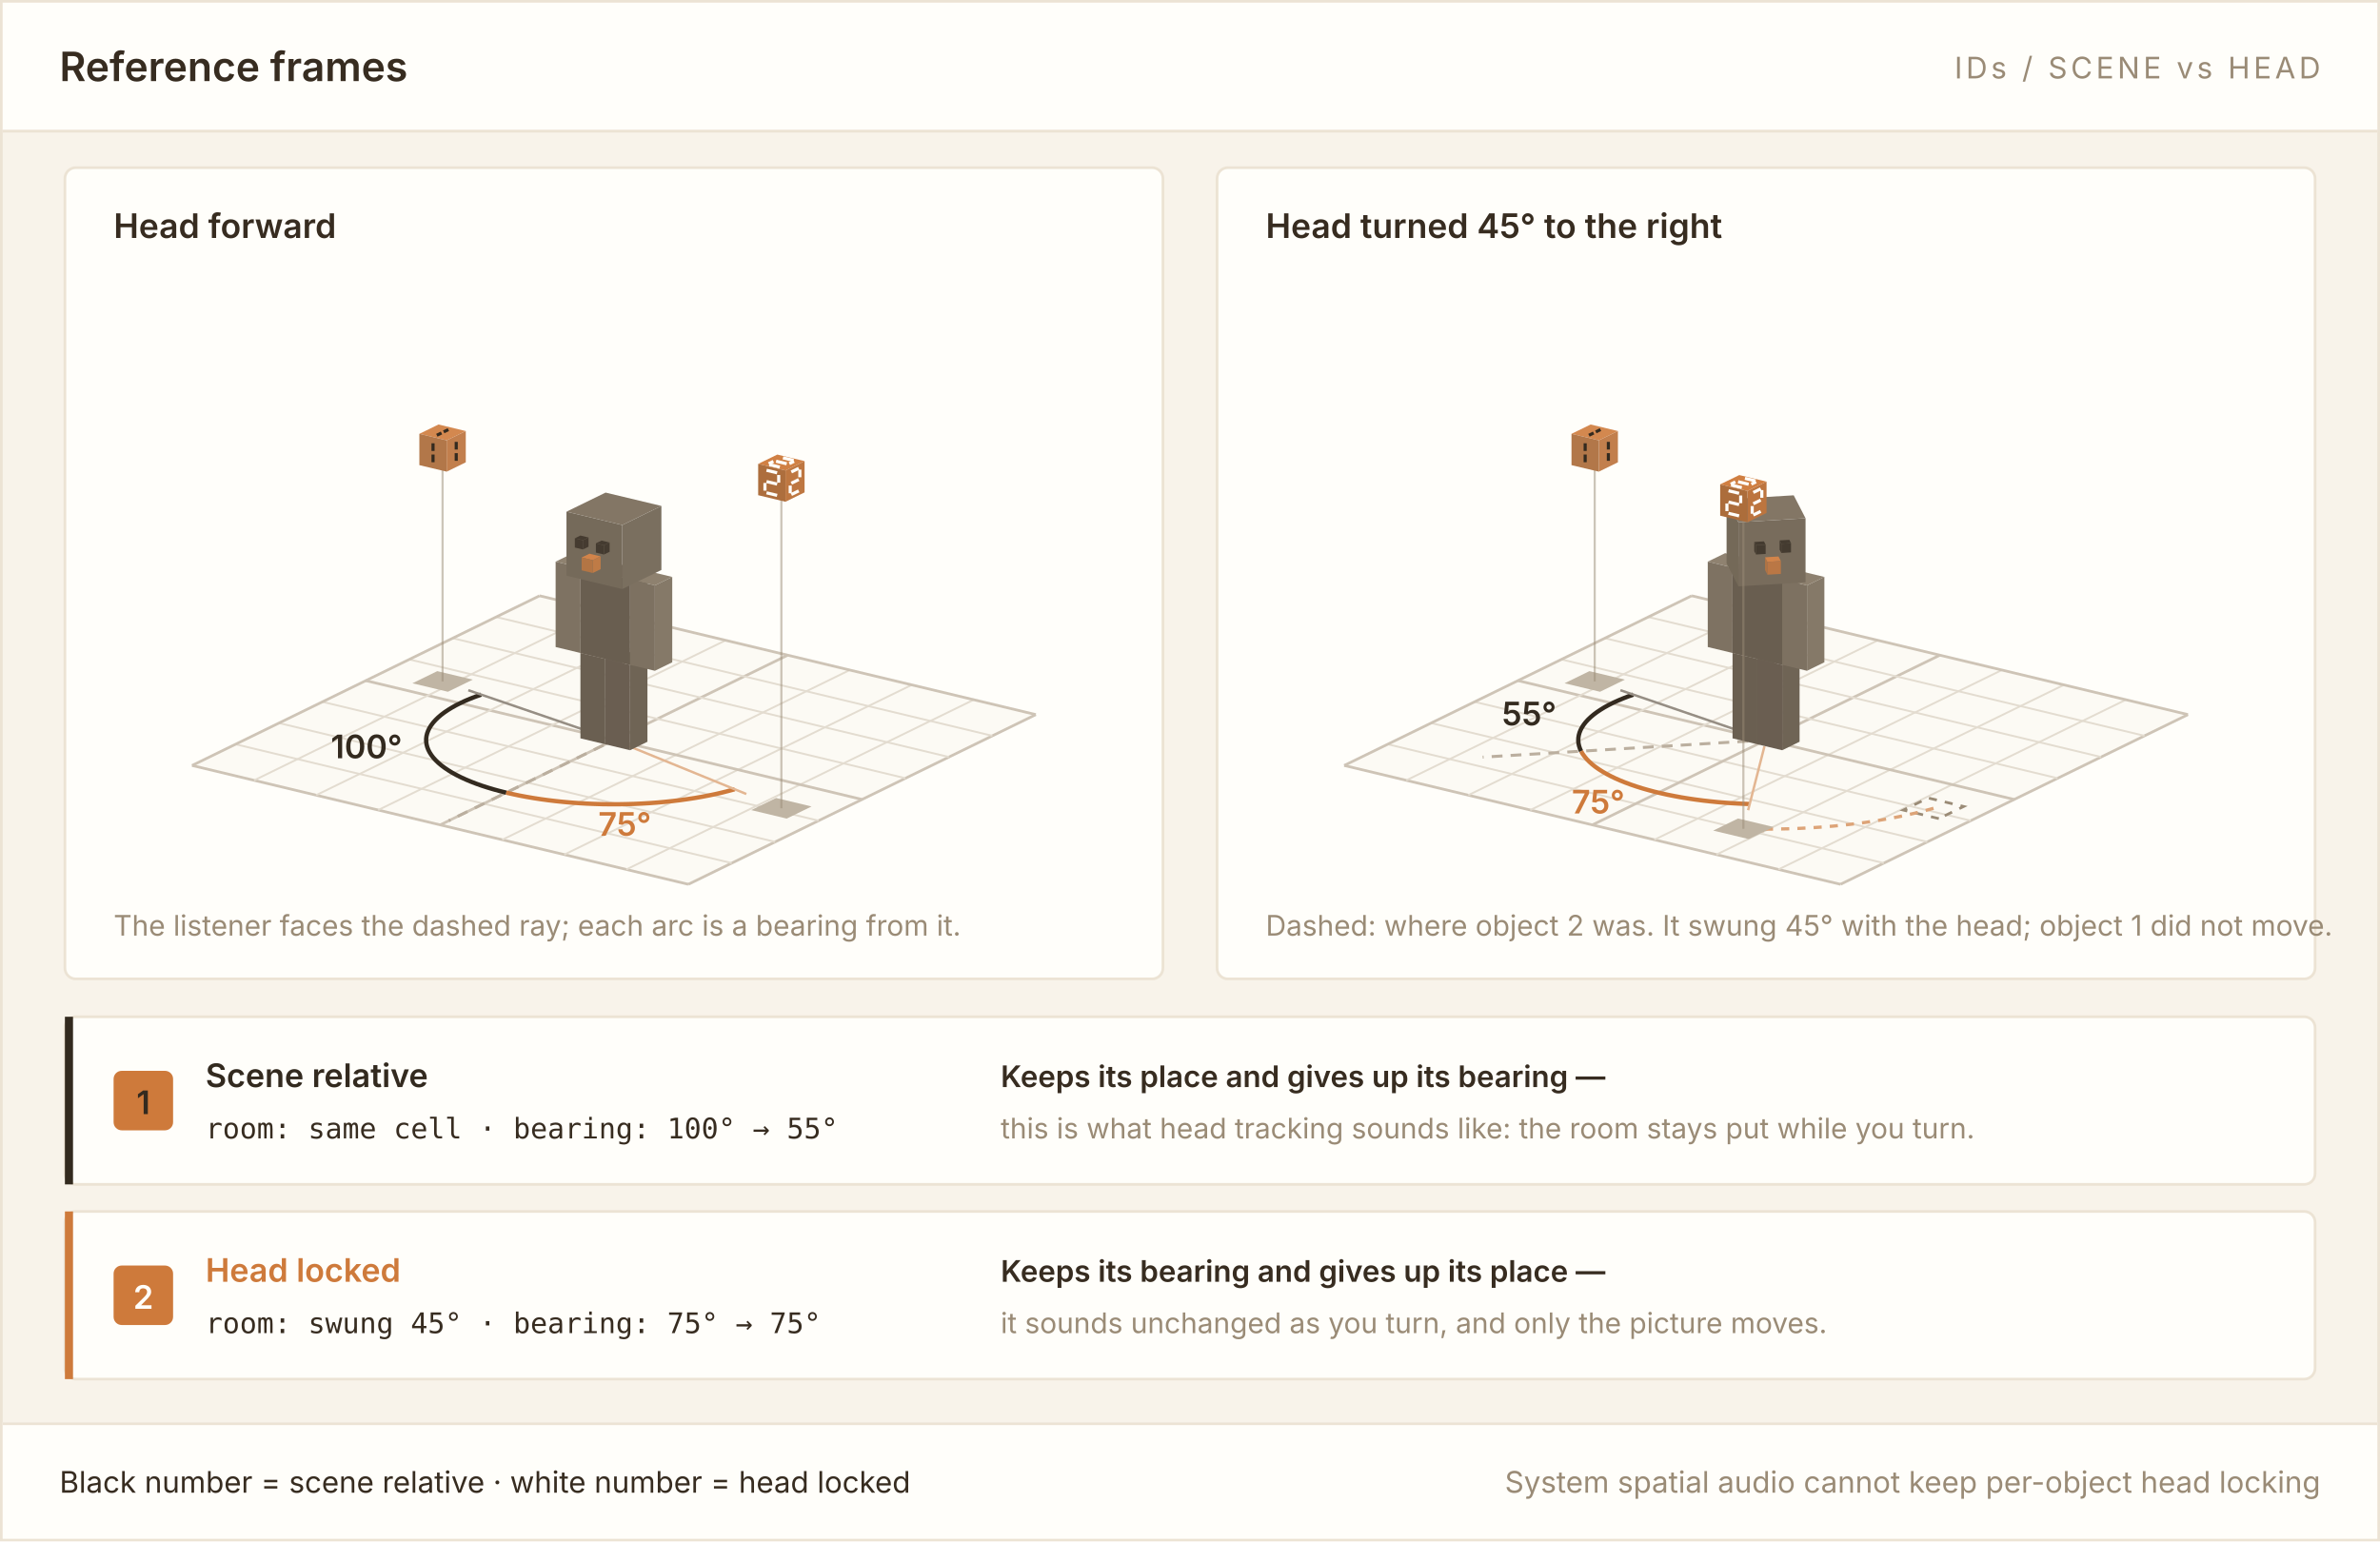
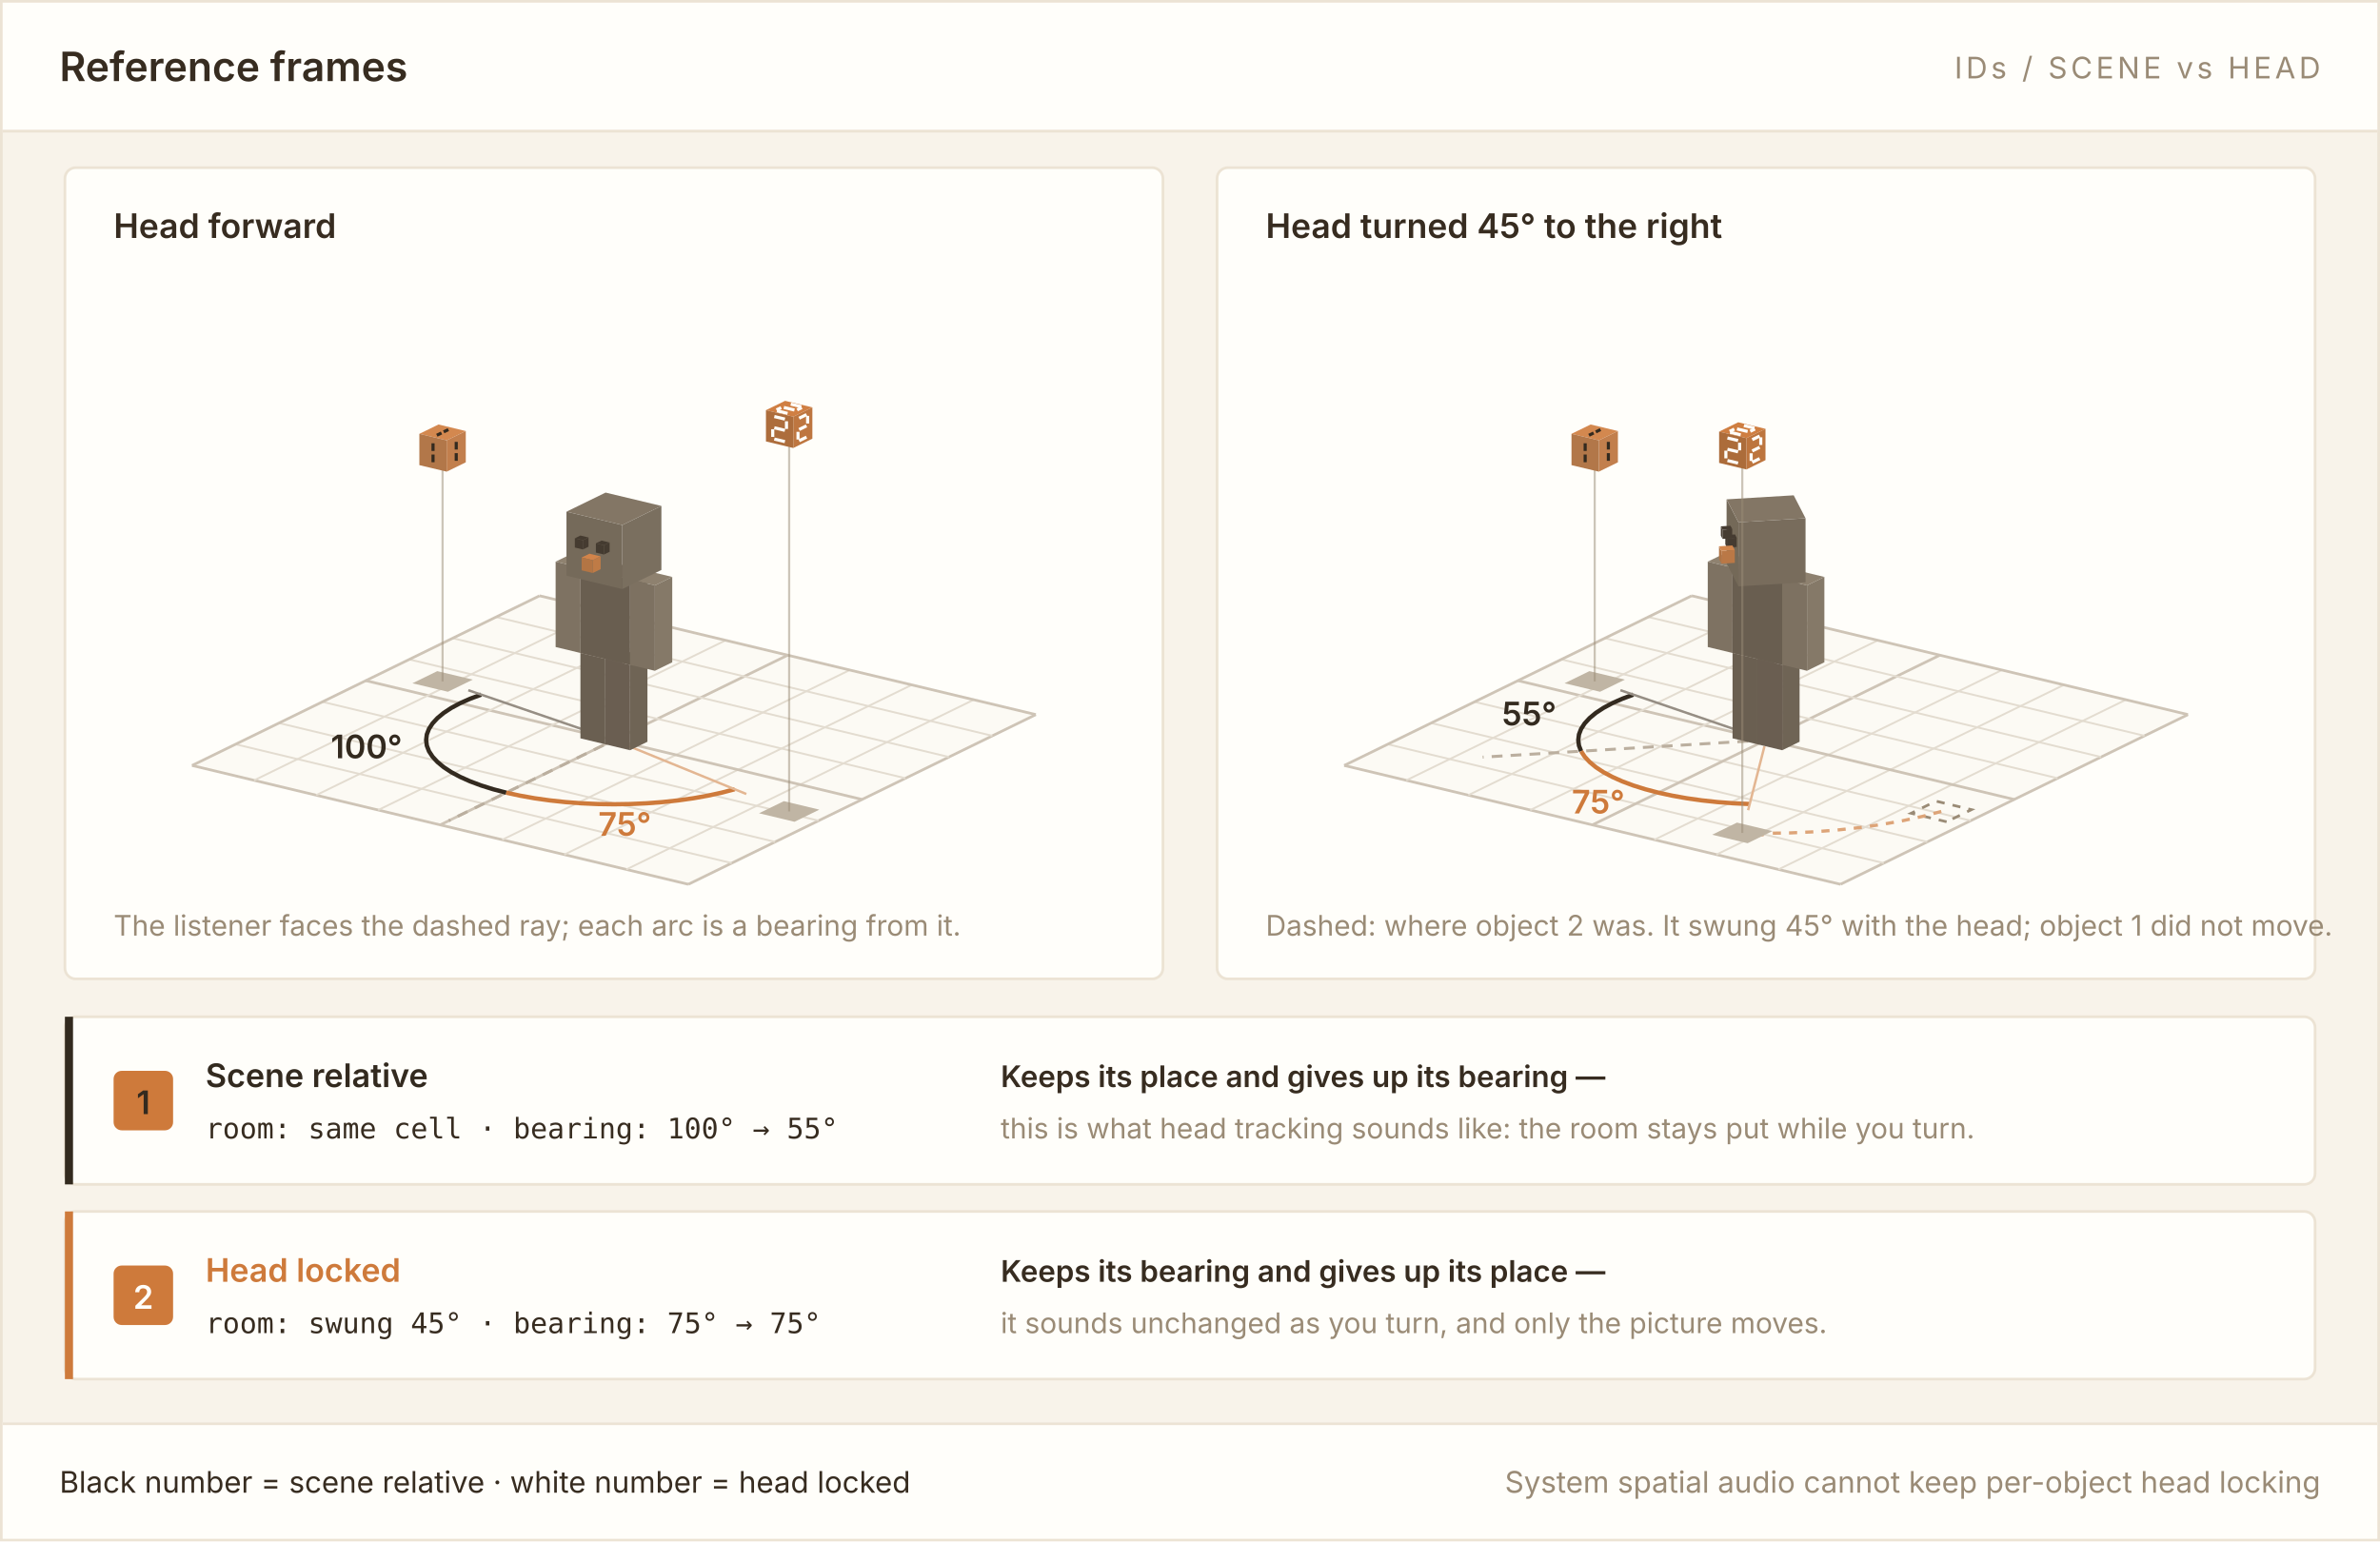
<svg xmlns="http://www.w3.org/2000/svg" width="880" height="570" aria-labelledby="title desc" viewBox="0 0 880 570">
  <style>.n{fill:none;stroke:#332a1f;stroke-width:1.15}.w .n{stroke:#fffefa}</style>
  <g font-family="-apple-system,BlinkMacSystemFont,Segoe UI,sans-serif">
    <path fill="#f8f3ea" stroke="#ece3d4" d="M.5.5h879v569H.5Z" />
    <path fill="#fffefa" d="M1 1h878v47H1Zm0 525h878v43H1Z" />
    <path stroke="#ece3d4" d="M1 48.5h878M1 526.5h878" />
    <text x="22" y="30" fill="#372c20" font-size="15" font-weight="600">Reference frames</text>
    <text x="858" y="29" fill="#9a8b76" font-size="11" letter-spacing="1.3" text-anchor="end">IDs / SCENE vs HEAD</text>
    <rect width="406" height="300" x="24" y="62" fill="#fffefa" stroke="#ece3d4" rx="4" />
    <text x="42" y="88" fill="#372c20" font-size="12.5" font-weight="600">Head forward</text>
    <g transform="translate(227 200)">
      <path fill="#fcfaf4" d="m27.5 127.02-183.49-43.94L-27.5 20.32l183.49 43.94z" />
      <path fill="none" stroke="#cec4b6" d="m27.5 127.02 128.49-62.76" />
      <path fill="none" stroke="#cec4b6" d="m27.5 127.02-183.49-43.94" />
      <path fill="none" stroke="#e3dcd0" stroke-width=".7" d="m4.57 121.53 128.48-62.76" />
      <path fill="none" stroke="#e3dcd0" stroke-width=".7" d="m43.56 119.18-183.49-43.95" />
      <path fill="none" stroke="#e3dcd0" stroke-width=".7" d="m-18.37 116.04 128.48-62.76" />
      <path fill="none" stroke="#e3dcd0" stroke-width=".7" d="m59.62 111.33-183.49-43.94" />
      <path fill="none" stroke="#e3dcd0" stroke-width=".7" d="M-41.3 110.54 87.18 47.79" />
      <path fill="none" stroke="#e3dcd0" stroke-width=".7" d="m75.68 103.49-183.49-43.95" />
      <path fill="none" stroke="#cec4b6" d="M-64.24 105.05 64.24 42.29" />
      <path fill="none" stroke="#cec4b6" d="M91.75 95.64-91.75 51.7" />
      <path fill="none" stroke="#e3dcd0" stroke-width=".7" d="M-87.18 99.56 41.3 36.8" />
      <path fill="none" stroke="#e3dcd0" stroke-width=".7" d="M107.81 87.8-75.68 43.86" />
      <path fill="none" stroke="#e3dcd0" stroke-width=".7" d="M-110.11 94.06 18.37 31.31" />
      <path fill="none" stroke="#e3dcd0" stroke-width=".7" d="M123.87 79.95-59.62 36.01" />
      <path fill="none" stroke="#e3dcd0" stroke-width=".7" d="M-133.05 88.57-4.57 25.81" />
      <path fill="none" stroke="#e3dcd0" stroke-width=".7" d="M139.93 72.11-43.56 28.17" />
      <path fill="none" stroke="#cec4b6" d="M-155.99 83.08-27.5 20.32" />
      <path fill="none" stroke="#cec4b6" d="M155.99 64.26-27.5 20.32" />
      <path fill="none" stroke="#bbaf9f" stroke-dasharray="4 3" stroke-width="1.1" d="m-3.85 75.55-57.18 27.93" />
-       <path fill="none" stroke="#332a1f" stroke-width="1.6" d="m-39.83 93.13-2.38-.6-2.31-.63-2.23-.67-2.14-.69-2.06-.73-1.96-.76-1.86-.78-1.77-.81-1.67-.84-1.55-.85-1.45-.89-1.34-.9-1.23-.92-1.11-.93-.99-.96-.88-.96-.75-.98-.63-.99-.51-.99-.38-1.01-.26-1-.13-1.01-.01-1.01.12-1.01.25-1.01.37-1 .49-1 .62-.99.74-.98.86-.96.98-.96 1.1-.94 1.22-.92 1.33-.9 1.44-.88 1.54-.87 1.66-.83 1.75-.82 1.86-.78 1.95-.76 2.05-.73" />
+       <path fill="none" stroke="#332a1f" stroke-width="1.6" d="m-39.83 93.13-4.81-1.26-4.46-1.4-4.09-1.53-3.69-1.65-3.26-1.74-2.79-1.84-2.32-1.92-1.82-1.97-1.32-2.02-.79-2.06-.26-2.07.26-2.07.79-2.05 1.32-2.03 1.82-1.97 2.32-1.92 2.79-1.83 3.26-1.75 3.69-1.64 4.09-1.53" />
      <path fill="none" stroke="#968e84" stroke-width=".9" d="m-4.75 72.05-49.1-16.8" />
-       <path fill="none" stroke="#ce7a3b" stroke-width="1.6" d="m-39.83 93.13 2.44.55 2.5.53 2.57.48 2.62.45 2.68.41 2.72.37 2.77.33 2.8.29 2.84.25 2.87.21 2.89.17 2.91.12 2.92.09 2.93.04h2.93l2.93-.05 2.92-.08 2.91-.13 2.89-.17 2.87-.21 2.83-.26 2.81-.29 2.76-.33 2.72-.38 2.68-.41 2.62-.45 2.56-.49 2.5-.52 2.43-.56 2.36-.6 2.29-.62" />
+       <path fill="none" stroke="#ce7a3b" stroke-width="1.6" d="m-39.83 93.13 5.11 1.11 5.37.96 5.6.79 5.78.62 5.91.45 6.01.27 6.05.09 6.05-.09 6.01-.27 5.91-.45 5.78-.62 5.6-.79 5.37-.96 5.11-1.11 4.81-1.26" />
      <path fill="none" stroke="#e3b692" stroke-width=".9" d="m4.32 75.43 44.63 18.2" />
      <path fill="#75695a" d="m3.21 40.53-9.17-2.2-6.43 3.14 9.18 2.2z" />
      <path fill="#6f6456" d="m-3.21 75.24 6.42-3.14V40.53l-6.42 3.14z" />
      <path fill="#6a5f51" d="m-12.39 73.04 9.18 2.2V43.67l-9.18-2.2z" />
      <path fill="#8f8270" d="m-5.96 6.76-9.18-2.2-6.42 3.14 9.17 2.2z" />
      <path fill="#867a69" d="m-12.39 41.47 6.43-3.14V6.76l-6.43 3.14z" />
      <path fill="#7e7262" d="m-21.56 39.27 9.17 2.2V9.9l-9.17-2.2z" />
      <path fill="#74695a" d="m12.39 42.73-9.18-2.2-6.42 3.14 9.17 2.19z" />
      <path fill="#6f6455" d="m5.96 77.44 6.43-3.14V42.73l-6.43 3.13z" />
      <path fill="#6a5e51" d="m-3.21 75.24 9.17 2.2V45.86l-9.17-2.19z" />
      <path fill="#746859" d="M12.39 11.15-5.96 6.76l-6.43 3.14 18.35 4.39z" />
      <path fill="#6e6355" d="m5.96 45.86 6.43-3.13V11.15l-6.43 3.14z" />
      <path fill="#695e50" d="m-12.39 41.47 18.35 4.39V14.29L-12.39 9.9z" />
      <path fill="#8e816f" d="m21.56 13.35-9.17-2.2-6.43 3.14 9.18 2.2z" />
      <path fill="#857968" d="m15.14 48.06 6.42-3.14V13.35l-6.42 3.14z" />
      <path fill="#7d7161" d="m5.96 45.86 9.18 2.2V16.49l-9.18-2.2z" />
      <path fill="#837665" d="m3.09-5.84-20.64-4.94 14.46-7.06 20.64 4.94z" />
      <path fill="#7a6f5f" d="M3.09 17.84V-5.84l14.46-7.06v23.68z" />
      <path fill="#756a5a" d="m3.09 17.84-20.64-4.94v-23.68L3.09-5.84z" />
      <path fill="#443b30" d="M-3.68 1.64-6.67.93l2.09-1.02 2.98.71z" />
      <path fill="#443b30" d="M-3.68 5.07V1.64L-1.6.62v3.43z" />
      <path fill="#443b30" d="m-3.68 5.07-2.99-.72V.93l2.99.71z" />
      <path fill="#453b30" d="m-11.48-.22-2.98-.72 2.08-1.02 2.99.72z" />
      <path fill="#453b30" d="M-11.48 3.2V-.22l2.09-1.02v3.42z" />
      <path fill="#453b30" d="m-11.48 3.2-2.98-.72V-.94l2.98.72z" />
      <path fill="#d2844a" d="m-7.81 7.16-4.13-.99 2.89-1.41 4.13.99z" />
      <path fill="#bf7b46" d="M-7.81 11.9V7.16l2.89-1.41v4.73z" />
      <path fill="#b37544" d="m-7.81 11.9-4.13-.99V6.17l4.13.99z" />
      <path fill="#c0b5a4" d="m-61.39 55.82-13.12-3.14 9.19-4.49 13.12 3.14z" />
      <path fill="none" stroke="#9a8b76" stroke-width=".8" d="M-63.36-28.51V52" opacity=".5" />
      <path fill="#d3884f" d="m-54.78-40.6-10.09-2.42-7.07 3.45 10.1 2.42z" />
      <path d="m-65.49-39.04 1.73-.85" class="n" />
      <path d="m-62.95-40.29 1.73-.84" class="n" />
      <path fill="#c27f4d" d="m-61.84-25.58 7.06-3.45V-40.6l-7.06 3.45z" />
      <path d="M-58.31-36.59v2.83" class="n" />
      <path d="M-58.31-32.42v2.83" class="n" />
      <path fill="#b27749" d="m-71.94-27.99 10.1 2.41v-11.57l-10.1-2.42z" />
      <path d="M-66.89-36.07v2.83" class="n" />
      <path d="M-66.89-31.91v2.84" class="n" />
-       <path fill="#c0b5a4" d="m63.88 102.72-13.12-3.14 9.19-4.49 13.12 3.15z" />
-       <path fill="none" stroke="#9a8b76" stroke-width=".8" d="M61.91-17.39v116.3" opacity=".5" />
+       <path fill="#c0b5a4" d="m66.76 103.9-13.12-3.15 9.19-4.48 13.12 3.14z" />
+       <path fill="none" stroke="#9a8b76" stroke-width=".8" d="M64.79-37.26v137.34" opacity=".5" />
      <g class="w">
-         <path fill="#d08044" d="M70.49-29.48 60.4-31.9l-7.07 3.45 10.1 2.42z" />
-         <path d="m61.33-27.25-3.92-.94" class="n" />
-         <path d="m57.23-28.53 1.73-.85" class="n" />
-         <path d="m63.88-28.5-3.93-.94" class="n" />
-         <path d="m64.86-28.56 1.73-.84" class="n" />
-         <path d="m66.42-29.74-3.92-.94" class="n" />
-         <path fill="#be7741" d="m63.43-14.45 7.06-3.46v-11.57l-7.06 3.45z" />
-         <path d="m65.59-25.47 2.74-1.34" class="n" />
-         <path d="M68.74-26.34v2.83" class="n" />
-         <path d="m65.59-21.3 2.74-1.34" class="n" />
-         <path d="M65.18-20.43v2.83" class="n" />
-         <path d="m65.59-17.13 2.74-1.34" class="n" />
-         <path fill="#ad6e3d" d="m53.33-16.87 10.1 2.42v-11.58l-10.1-2.42z" />
-         <path d="m56.42-26.09 3.92.94" class="n" />
-         <path d="M60.92-24.34v2.83" class="n" />
-         <path d="m56.42-21.92 3.92.94" class="n" />
-         <path d="M55.84-21.39v2.83" class="n" />
-         <path d="m56.42-17.75 3.92.94" class="n" />
+         <path fill="#d07f43" d="m73.37-49.36-10.09-2.41-7.07 3.45 10.1 2.41z" />
+         <path d="m64.21-47.13-3.92-.94" class="n" />
+         <path d="m60.11-48.41 1.73-.84" class="n" />
+         <path d="m66.75-48.37-3.92-.94" class="n" />
+         <path d="m67.74-48.43 1.73-.85" class="n" />
+         <path d="m69.3-49.61-3.92-.94" class="n" />
+         <path fill="#be7640" d="m66.31-34.33 7.06-3.45v-11.58l-7.06 3.45z" />
+         <path d="m68.47-45.34 2.74-1.34" class="n" />
+         <path d="M71.62-46.21v2.83" class="n" />
+         <path d="m68.47-41.17 2.74-1.34" class="n" />
+         <path d="M68.06-40.31v2.84" class="n" />
+         <path d="m68.47-37.01 2.74-1.34" class="n" />
+         <path fill="#ad6d3c" d="m56.21-36.75 10.1 2.42v-11.58l-10.1-2.41z" />
+         <path d="m59.3-45.96 3.92.94" class="n" />
+         <path d="M63.8-44.22v2.84" class="n" />
+         <path d="m59.3-41.8 3.92.94" class="n" />
+         <path d="M58.72-41.27v2.84" class="n" />
+         <path d="m59.3-37.63 3.92.94" class="n" />
      </g>
    </g>
    <text x="135.51" y="280.41" fill="#332a1f" font-size="12" font-weight="600" text-anchor="middle">100°</text>
    <text x="231.01" y="309.05" fill="#ce7a3b" font-size="12" font-weight="600" text-anchor="middle">75°</text>
    <text x="42" y="346" fill="#9a8b76" font-size="10.5">The listener faces the dashed ray; each arc is a bearing from it.</text>
    <rect width="406" height="300" x="450" y="62" fill="#fffefa" stroke="#ece3d4" rx="4" />
    <text x="468" y="88" fill="#372c20" font-size="12.5" font-weight="600">Head turned 45° to the right</text>
    <g transform="translate(653 200)">
      <path fill="#fcfaf4" d="m27.5 127.02-183.49-43.94L-27.5 20.32l183.49 43.94z" />
      <path fill="none" stroke="#cec4b6" d="m27.5 127.02 128.49-62.76" />
      <path fill="none" stroke="#cec4b6" d="m27.5 127.02-183.49-43.94" />
      <path fill="none" stroke="#e3dcd0" stroke-width=".7" d="m4.57 121.53 128.48-62.76" />
      <path fill="none" stroke="#e3dcd0" stroke-width=".7" d="m43.56 119.18-183.49-43.95" />
      <path fill="none" stroke="#e3dcd0" stroke-width=".7" d="m-18.37 116.04 128.48-62.76" />
      <path fill="none" stroke="#e3dcd0" stroke-width=".7" d="m59.62 111.33-183.49-43.94" />
      <path fill="none" stroke="#e3dcd0" stroke-width=".7" d="M-41.3 110.54 87.18 47.79" />
      <path fill="none" stroke="#e3dcd0" stroke-width=".7" d="m75.68 103.49-183.49-43.95" />
      <path fill="none" stroke="#cec4b6" d="M-64.24 105.05 64.24 42.29" />
      <path fill="none" stroke="#cec4b6" d="M91.75 95.64-91.75 51.7" />
      <path fill="none" stroke="#e3dcd0" stroke-width=".7" d="M-87.18 99.56 41.3 36.8" />
      <path fill="none" stroke="#e3dcd0" stroke-width=".7" d="M107.81 87.8-75.68 43.86" />
      <path fill="none" stroke="#e3dcd0" stroke-width=".7" d="M-110.11 94.06 18.37 31.31" />
      <path fill="none" stroke="#e3dcd0" stroke-width=".7" d="M123.87 79.95-59.62 36.01" />
      <path fill="none" stroke="#e3dcd0" stroke-width=".7" d="M-133.05 88.57-4.57 25.81" />
      <path fill="none" stroke="#e3dcd0" stroke-width=".7" d="M139.93 72.11-43.56 28.17" />
      <path fill="none" stroke="#cec4b6" d="M-155.99 83.08-27.5 20.32" />
      <path fill="none" stroke="#cec4b6" d="M155.99 64.26-27.5 20.32" />
      <path fill="none" stroke="#bbaf9f" stroke-dasharray="4 3" stroke-width="1.1" d="m-6.62 74.07-98.16 5.92" />
-       <path fill="none" stroke="#332a1f" stroke-width="1.6" d="m-68.39 77.8-.44-.98-.32-.99-.21-.99-.08-.99.04-.99.16-.99.28-.99.4-.98.52-.97.64-.97.75-.96.87-.94.99-.93 1.1-.92 1.21-.9 1.32-.88 1.42-.87 1.53-.84 1.63-.82 1.73-.79 1.83-.77 1.91-.75 2.01-.71" />
+       <path fill="none" stroke="#332a1f" stroke-width="1.6" d="m-68.39 77.8-.79-2.06-.26-2.07.26-2.07.79-2.05 1.32-2.03 1.82-1.97 2.32-1.92 2.79-1.83 3.26-1.75 3.69-1.64 4.09-1.53" />
      <path fill="none" stroke="#968e84" stroke-width=".9" d="m-4.75 72.05-49.1-16.8" />
-       <path fill="none" stroke="#ce7a3b" stroke-width="1.6" d="m-68.39 77.8.57.98.7.97.81.97.93.95 1.04.94 1.16.92 1.27.9 1.39.88 1.49.87 1.59.84 1.7.82 1.8.79 1.89.76 1.99.74 2.08.71 2.16.68 2.24.64 2.32.62 2.4.57 2.46.55 2.53.5 2.59.48 2.64.43 2.7.39 2.74.36 2.79.31 2.82.28 2.85.23 2.87.19 2.9.15 2.92.11" />
+       <path fill="none" stroke="#ce7a3b" stroke-width="1.6" d="m-68.39 77.8 1.32 2.02 1.82 1.97 2.32 1.92 2.79 1.84 3.26 1.74 3.69 1.65 4.09 1.53 4.46 1.4 4.81 1.26 5.11 1.11 5.37.96 5.6.79 5.78.62 5.91.45 6.01.27" />
      <path fill="none" stroke="#e3b692" stroke-width=".9" d="m-.59 75.96-6.05 23.66" />
-       <path fill="none" stroke="#9a8b76" stroke-dasharray="3 3" d="m63.88 102.72-13.12-3.14 9.19-4.49 13.12 3.15z" />
-       <path fill="none" stroke="#dda478" stroke-dasharray="3 3" stroke-width="1.2" d="m61.91 98.91-3.27.9-3.39.85-3.5.8-3.59.74-3.68.69-3.77.64-3.85.58-3.92.52-3.98.46-4.03.4-4.08.34-4.12.28-4.16.22-4.18.16-4.19.09-4.2.04-4.2-.04-4.19-.09" />
-       <path fill="none" stroke="#d6925e" stroke-width="2.2" d="m-.84 106.61-7.55-.12" />
+       <path fill="none" stroke="#9a8b76" stroke-dasharray="3 3" d="m66.76 103.9-13.12-3.15 9.19-4.48 13.12 3.14z" />
+       <path fill="none" stroke="#dda478" stroke-dasharray="3 3" stroke-width="1.2" d="m64.79 100.08-6.97 1.83-7.42 1.62-7.8 1.39-8.12 1.15-8.39.9-8.59.65-8.71.4-8.79.13-8.79-.13" />
+       <path fill="none" stroke="#d6925e" stroke-width="2.2" d="m-.88 108.15-7.91-.13" />
      <path fill="#75695a" d="m3.21 40.53-9.17-2.2-6.43 3.14 9.18 2.2z" />
      <path fill="#6f6456" d="m-3.21 75.24 6.42-3.14V40.53l-6.42 3.14z" />
      <path fill="#6a5f51" d="m-12.39 73.04 9.18 2.2V43.67l-9.18-2.2z" />
      <path fill="#8f8270" d="m-5.96 6.76-9.18-2.2-6.42 3.14 9.17 2.2z" />
      <path fill="#867a69" d="m-12.39 41.47 6.43-3.14V6.76l-6.43 3.14z" />
      <path fill="#7e7262" d="m-21.56 39.27 9.17 2.2V9.9l-9.17-2.2z" />
      <path fill="#74695a" d="m12.39 42.73-9.18-2.2-6.42 3.14 9.17 2.19z" />
      <path fill="#6f6455" d="m5.96 77.44 6.43-3.14V42.73l-6.43 3.13z" />
      <path fill="#6a5e51" d="m-3.21 75.24 9.17 2.2V45.86l-9.17-2.19z" />
      <path fill="#746859" d="M12.39 11.15-5.96 6.76l-6.43 3.14 18.35 4.39z" />
      <path fill="#6e6355" d="m5.96 45.86 6.43-3.13V11.15l-6.43 3.14z" />
      <path fill="#695e50" d="m-12.39 41.47 18.35 4.39V14.29L-12.39 9.9z" />
      <path fill="#8e816f" d="m21.56 13.35-9.17-2.2-6.43 3.14 9.18 2.2z" />
      <path fill="#857968" d="m15.14 48.06 6.42-3.14V13.35l-6.42 3.14z" />
      <path fill="#7d7161" d="m5.96 45.86 9.18 2.2V16.49l-9.18-2.2z" />
-       <path fill="#746958" d="M-10.22 16.83V-6.85l-4.38-8.49V8.34z" />
-       <path fill="#837665" d="m14.6-8.34-24.82 1.49-4.38-8.49 24.82-1.49z" />
-       <path fill="#786c5c" d="m14.6 15.34-24.82 1.49V-6.85L14.6-8.34z" />
-       <path fill="#443b30" d="M5.64 4.5V1.08L5.01-.15v3.42z" />
-       <path fill="#443b30" d="m9.23.86-3.59.22-.63-1.23L8.6-.37z" />
-       <path fill="#443b30" d="m9.23 4.28-3.59.22V1.08L9.23.86z" />
-       <path fill="#443b30" d="M-3.73 5.06V1.64L-4.37.42v3.42z" />
-       <path fill="#443b30" d="m-.15 1.42-3.58.22-.64-1.22L-.78.2z" />
-       <path fill="#443b30" d="m-.15 4.85-3.58.21V1.64l3.58-.22z" />
-       <path fill="#b07343" d="M.51 12.53V7.79l-.88-1.7v4.74z" />
-       <path fill="#d2844a" d="m5.47 7.49-4.96.3-.88-1.7 4.97-.3z" />
-       <path fill="#ba7745" d="m5.47 12.23-4.96.3V7.79l4.96-.3z" />
+       <path fill="#746958" d="m-10.22 16.83-4.38-8.49v-23.68l4.38 8.49z" />
+       <path fill="#837665" d="m-10.22-6.85-4.38-8.49 24.82-1.49 4.38 8.49z" />
+       <path fill="#786c5c" d="M-10.22 16.83V-6.85L14.6-8.34v23.68z" />
+       <path fill="#453b31" d="m-14.44 2.5-.63-1.23v-3.42l.63 1.23z" />
+       <path fill="#453b31" d="m-14.44-.92-.63-1.23 3.59-.21.63 1.22z" />
+       <path fill="#453b31" d="M-14.44 2.5V-.92l3.59-.22v3.42z" />
+       <path fill="#463c31" d="m-16.09-.71-.63-1.22v-3.43l.63 1.23z" />
+       <path fill="#463c31" d="m-16.09-4.13-.63-1.23 3.58-.21.63 1.22z" />
+       <path fill="#463c31" d="M-16.09-.71v-3.42l3.58-.22v3.43z" />
+       <path fill="#b07444" d="m-16.52 8.45-.88-1.7V2.02l.88 1.69z" />
+       <path fill="#d2854b" d="m-16.52 3.71-.88-1.69 4.97-.3.87 1.69z" />
+       <path fill="#ba7846" d="M-16.52 8.45V3.71l4.96-.3v4.74z" />
      <path fill="#c0b5a4" d="m-61.39 55.82-13.12-3.14 9.19-4.49 13.12 3.14z" />
      <path fill="none" stroke="#9a8b76" stroke-width=".8" d="M-63.36-28.51V52" opacity=".5" />
      <path fill="#d3884f" d="m-54.78-40.6-10.09-2.42-7.07 3.45 10.1 2.42z" />
      <path d="m-65.49-39.04 1.73-.85" class="n" />
      <path d="m-62.95-40.29 1.73-.84" class="n" />
      <path fill="#c27f4d" d="m-61.84-25.58 7.06-3.45V-40.6l-7.06 3.45z" />
      <path d="M-58.31-36.59v2.83" class="n" />
      <path d="M-58.31-32.42v2.83" class="n" />
      <path fill="#b27749" d="m-71.94-27.99 10.1 2.41v-11.57l-10.1-2.42z" />
      <path d="M-66.89-36.07v2.83" class="n" />
      <path d="M-66.89-31.91v2.84" class="n" />
-       <path fill="#c0b5a4" d="m-6.43 110.3-13.12-3.14 9.19-4.48 13.12 3.14z" />
-       <path fill="none" stroke="#9a8b76" stroke-width=".8" d="M-8.39-9.81v116.3" opacity=".5" />
+       <path fill="#c0b5a4" d="m-6.82 111.83-13.12-3.14 9.19-4.49 13.12 3.14z" />
+       <path fill="none" stroke="#9a8b76" stroke-width=".8" d="M-8.79-29.33v137.35" opacity=".5" />
      <g class="w">
-         <path fill="#d07f42" d="m.18-21.9-10.09-2.42-7.06 3.45 10.09 2.42z" />
-         <path d="m-8.98-19.67-3.92-.94" class="n" />
-         <path d="m-13.07-20.95 1.72-.84" class="n" />
-         <path d="m-6.43-20.91-3.93-.94" class="n" />
-         <path d="m-5.44-20.97 1.73-.85" class="n" />
-         <path d="m-3.89-22.16-3.92-.94" class="n" />
-         <path fill="#bd753f" d="m-6.88-6.87 7.06-3.45V-21.9l-7.06 3.45z" />
-         <path d="m-4.72-17.88 2.74-1.35" class="n" />
-         <path d="M-1.57-18.76v2.84" class="n" />
-         <path d="m-4.72-13.72 2.74-1.34" class="n" />
-         <path d="M-5.13-12.85v2.83" class="n" />
-         <path d="m-4.72-9.55 2.74-1.34" class="n" />
-         <path fill="#ac6d3b" d="m-16.97-9.29 10.09 2.42v-11.58l-10.09-2.42z" />
-         <path d="m-13.89-18.51 3.92.94" class="n" />
-         <path d="M-9.38-16.76v2.83" class="n" />
-         <path d="m-13.89-14.34 3.92.94" class="n" />
-         <path d="M-14.47-13.81v2.83" class="n" />
-         <path d="m-13.89-10.17 3.92.94" class="n" />
+         <path fill="#cf7e41" d="m-.21-41.42-10.09-2.42-7.06 3.45 10.09 2.42z" />
+         <path d="m-9.37-39.19-3.92-.94" class="n" />
+         <path d="m-13.47-40.47 1.73-.85" class="n" />
+         <path d="m-6.82-40.44-3.93-.94" class="n" />
+         <path d="m-5.84-40.5 1.73-.84" class="n" />
+         <path d="m-4.28-41.68-3.92-.94" class="n" />
+         <path fill="#bd753e" d="m-7.27-26.39 7.06-3.46v-11.57l-7.06 3.45z" />
+         <path d="m-5.11-37.41 2.74-1.34" class="n" />
+         <path d="M-1.96-38.28v2.83" class="n" />
+         <path d="m-5.11-33.24 2.74-1.34" class="n" />
+         <path d="M-5.52-32.37v2.83" class="n" />
+         <path d="m-5.11-29.07 2.74-1.34" class="n" />
+         <path fill="#ac6c3a" d="m-17.36-28.81 10.09 2.42v-11.58l-10.09-2.42z" />
+         <path d="m-14.28-38.03 3.92.94" class="n" />
+         <path d="M-9.78-36.28v2.83" class="n" />
+         <path d="m-14.28-33.86 3.92.94" class="n" />
+         <path d="M-14.86-33.33v2.83" class="n" />
+         <path d="m-14.28-29.69 3.92.94" class="n" />
      </g>
    </g>
    <text x="565.41" y="268.23" fill="#332a1f" font-size="12" font-weight="600" text-anchor="middle">55°</text>
    <text x="590.95" y="300.83" fill="#ce7a3b" font-size="12" font-weight="600" text-anchor="middle">75°</text>
    <text x="468" y="346" fill="#9a8b76" font-size="10.5">Dashed: where object 2 was. It swung 45° with the head; object 1 did not move.</text>
    <rect width="832" height="62" x="24" y="376" fill="#fffefa" stroke="#ece3d4" rx="4" />
    <path fill="#332a1f" d="M24 376h3v62h-3z" />
    <rect width="22" height="22" x="42" y="396" fill="#ce7a3b" rx="3" />
    <text x="53" y="412" fill="#332a1f" font-size="12" font-weight="600" text-anchor="middle">1</text>
    <text x="76" y="402" fill="#332a1f" font-size="12" font-weight="600">Scene relative</text>
    <text x="76" y="421" fill="#372c20" font-family="ui-monospace,SFMono-Regular,Menlo,Consolas,monospace" font-size="10.5">room: same cell  ·  bearing: 100° → 55°</text>
    <text x="370" y="402" fill="#372c20" font-size="11" font-weight="600">Keeps its place and gives up its bearing —</text>
    <text x="370" y="421" fill="#9a8b76" font-size="10.5">this is what head tracking sounds like: the room stays put while you turn.</text>
    <rect width="832" height="62" x="24" y="448" fill="#fffefa" stroke="#ece3d4" rx="4" />
    <path fill="#ce7a3b" d="M24 448h3v62h-3z" />
    <rect width="22" height="22" x="42" y="468" fill="#ce7a3b" rx="3" />
    <text x="53" y="484" fill="#fffefa" font-size="12" font-weight="600" text-anchor="middle">2</text>
    <text x="76" y="474" fill="#ce7a3b" font-size="12" font-weight="600">Head locked</text>
    <text x="76" y="493" fill="#372c20" font-family="ui-monospace,SFMono-Regular,Menlo,Consolas,monospace" font-size="10.5">room: swung 45°  ·  bearing: 75° → 75°</text>
    <text x="370" y="474" fill="#372c20" font-size="11" font-weight="600">Keeps its bearing and gives up its place —</text>
    <text x="370" y="493" fill="#9a8b76" font-size="10.5">it sounds unchanged as you turn, and only the picture moves.</text>
    <text x="22" y="552" fill="#372c20" font-size="11">Black number = scene relative · white number = head locked</text>
    <text x="858" y="552" fill="#9a8b76" font-size="11" text-anchor="end">System spatial audio cannot keep per-object head locking</text>
  </g>
</svg>
